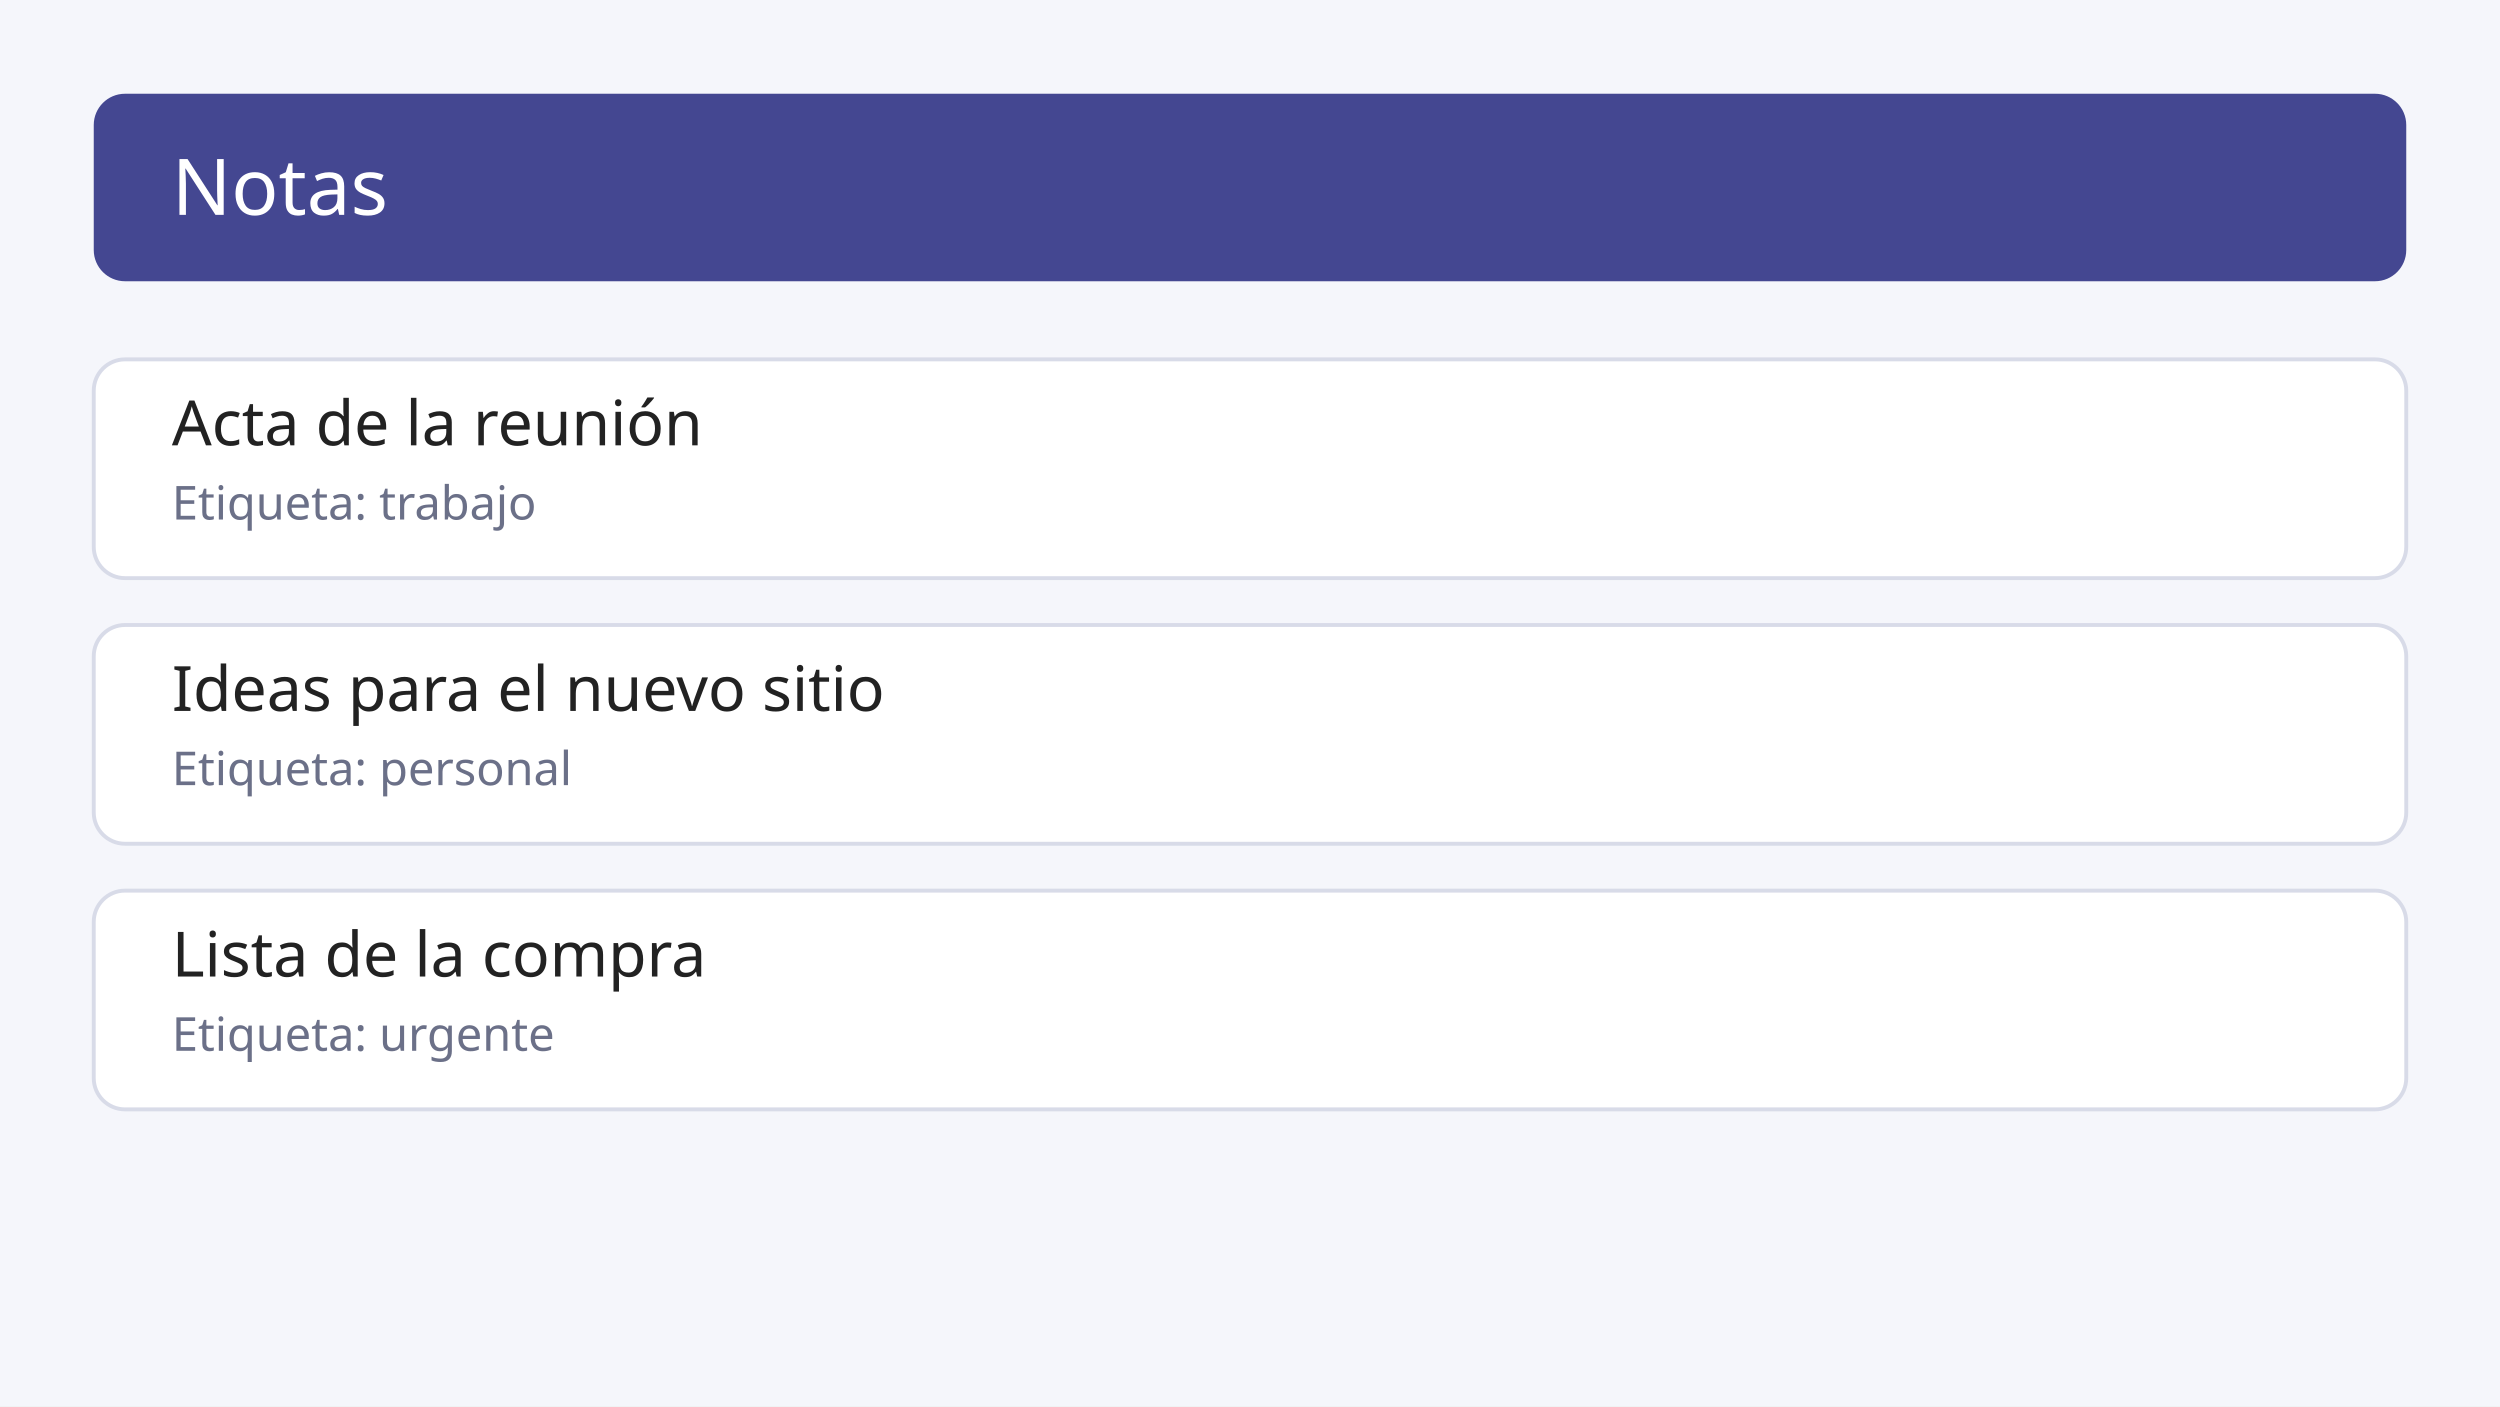
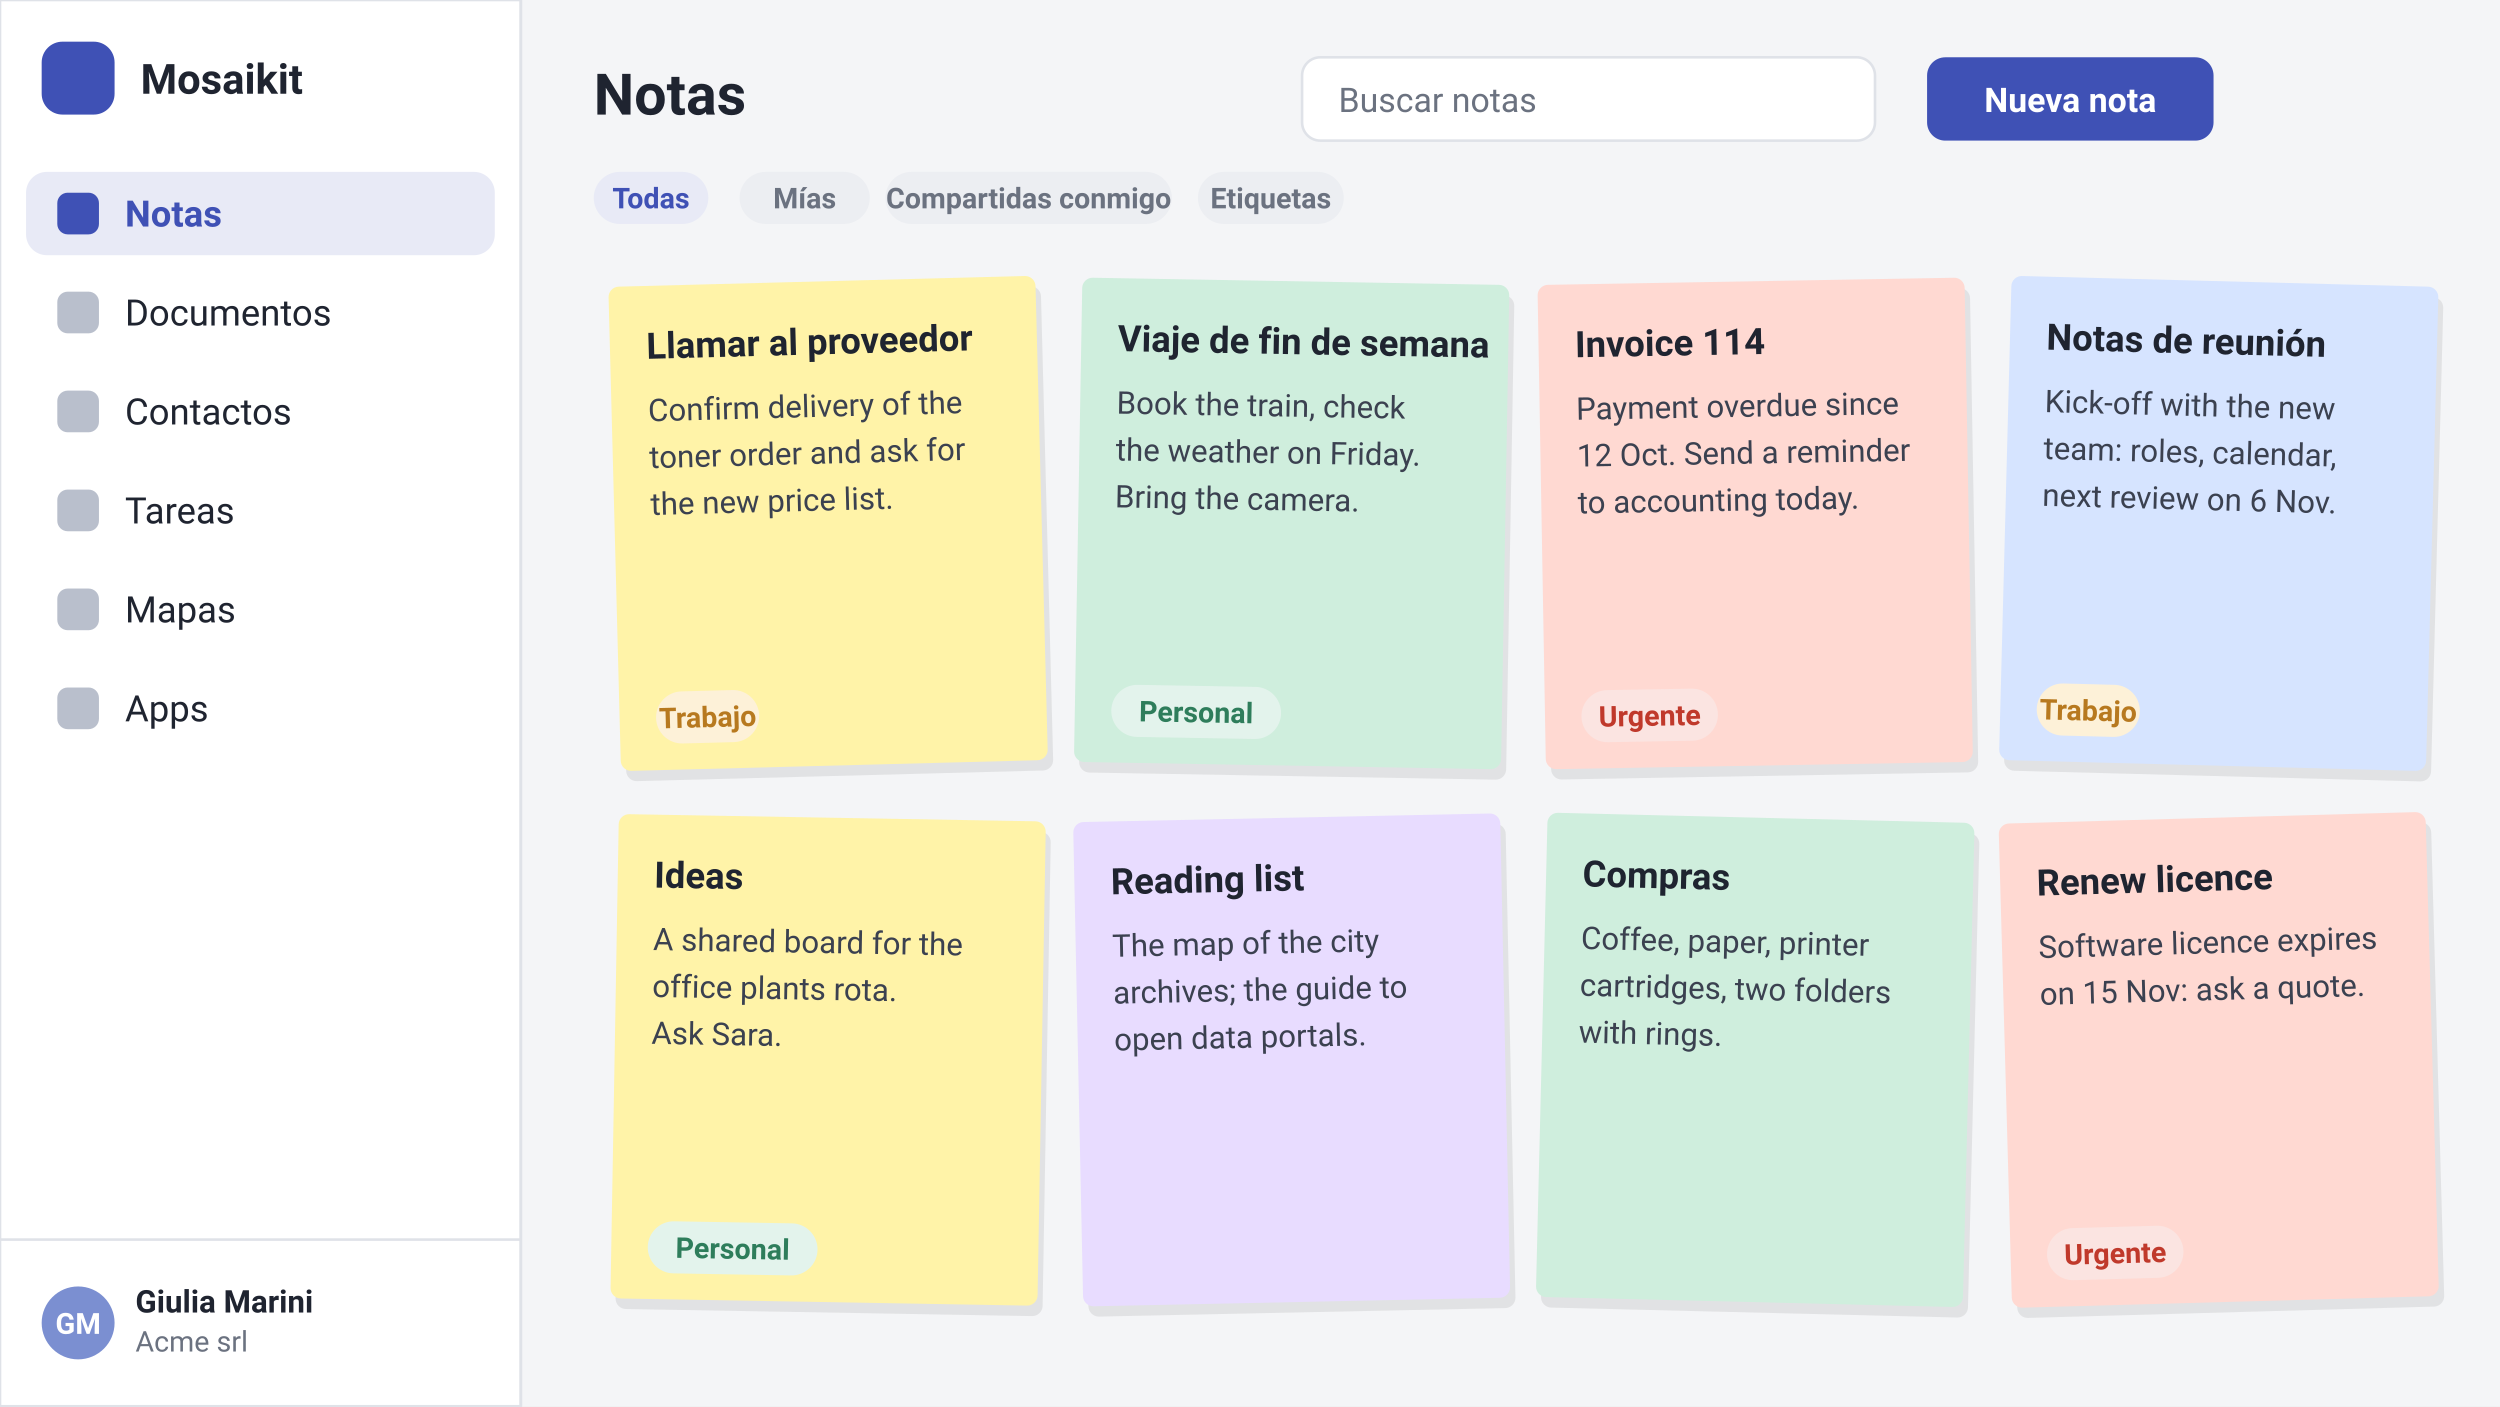
- <svg xmlns="http://www.w3.org/2000/svg" viewBox="0 0 640 360" role="img" aria-label="Notas en español">
-   <rect width="640" height="360" fill="#f5f6fb" />
-   <rect x="24" y="24" width="592" height="48" rx="8" fill="#444791" />
-   <text x="44" y="55" font-family="sans-serif" font-size="20" fill="#fff">Notas</text>
-   <rect x="24" y="92" width="592" height="56" rx="8" fill="#fff" stroke="#d8dbe8" />
-   <text x="44" y="114" font-family="sans-serif" font-size="16" fill="#222">Acta de la reunión</text>
-   <text x="44" y="133" font-family="sans-serif" font-size="12" fill="#6b7088">Etiqueta: trabajo</text>
-   <rect x="24" y="160" width="592" height="56" rx="8" fill="#fff" stroke="#d8dbe8" />
-   <text x="44" y="182" font-family="sans-serif" font-size="16" fill="#222">Ideas para el nuevo sitio</text>
-   <text x="44" y="201" font-family="sans-serif" font-size="12" fill="#6b7088">Etiqueta: personal</text>
-   <rect x="24" y="228" width="592" height="56" rx="8" fill="#fff" stroke="#d8dbe8" />
-   <text x="44" y="250" font-family="sans-serif" font-size="16" fill="#222">Lista de la compra</text>
-   <text x="44" y="269" font-family="sans-serif" font-size="12" fill="#6b7088">Etiqueta: urgente</text>
+ <svg xmlns="http://www.w3.org/2000/svg" viewBox="0 0 960 540" role="img" aria-label="Notas en español" font-family="Segoe UI, Roboto, Helvetica, Arial, sans-serif">
+   <rect width="960" height="540" fill="#f4f5f7" />
+   <rect x="0" y="0" width="200" height="540" rx="0" fill="#ffffff" stroke="#dfe2e8" />
+   <rect x="16" y="16" width="28" height="28" rx="8" fill="#3f51b5" />
+   <text x="54" y="36" font-size="16" fill="#1f2430" font-weight="600">Mosaikit</text>
+   <rect x="10" y="66" width="180" height="32" rx="8" fill="#e8eaf6" />
+   <rect x="22" y="74" width="16" height="16" rx="4" fill="#3f51b5" />
+   <text x="48" y="87" font-size="14" fill="#3f51b5" font-weight="600">Notas</text>
+   <rect x="22" y="112" width="16" height="16" rx="4" fill="#b9bfcc" />
+   <text x="48" y="125" font-size="14" fill="#1f2430">Documentos</text>
+   <rect x="22" y="150" width="16" height="16" rx="4" fill="#b9bfcc" />
+   <text x="48" y="163" font-size="14" fill="#1f2430">Contactos</text>
+   <rect x="22" y="188" width="16" height="16" rx="4" fill="#b9bfcc" />
+   <text x="48" y="201" font-size="14" fill="#1f2430">Tareas</text>
+   <rect x="22" y="226" width="16" height="16" rx="4" fill="#b9bfcc" />
+   <text x="48" y="239" font-size="14" fill="#1f2430">Mapas</text>
+   <rect x="22" y="264" width="16" height="16" rx="4" fill="#b9bfcc" />
+   <text x="48" y="277" font-size="14" fill="#1f2430">Apps</text>
+   <line x1="0" y1="476" x2="200" y2="476" stroke="#dfe2e8" stroke-width="1" />
+   <circle cx="30" cy="508" r="14" fill="#7b8fd1" />
+   <text x="30" y="512.2" font-size="11.2" fill="#fff" font-weight="600" text-anchor="middle">GM</text>
+   <text x="52" y="504" font-size="12" fill="#1f2430" font-weight="600">Giulia Marini</text>
+   <text x="52" y="519" font-size="11" fill="#6b7280">Acme srl</text>
+   <line x1="200" y1="0" x2="200" y2="540" stroke="#dfe2e8" stroke-width="1" />
+   <text x="228" y="44" font-size="22" fill="#1f2430" font-weight="600">Notas</text>
+   <rect x="500" y="22" width="220" height="32" rx="7" fill="#fff" stroke="#dfe2e8" />
+   <text x="514" y="43" font-size="13" fill="#6b7280">Buscar notas</text>
+   <rect x="740" y="22" width="110" height="32" rx="7" fill="#3f51b5" />
+   <text x="795" y="43" font-size="13" fill="#fff" font-weight="600" text-anchor="middle">Nueva nota</text>
+   <rect x="228" y="66" width="44" height="20" rx="10" fill="#e8eaf6" />
+   <text x="250" y="80" font-size="11" fill="#3f51b5" font-weight="600" text-anchor="middle">Todas</text>
+   <rect x="284" y="66" width="50" height="20" rx="10" fill="#eceef2" />
+   <text x="309" y="80" font-size="11" fill="#6b7280" font-weight="600" text-anchor="middle">Mías</text>
+   <rect x="340" y="66" width="110" height="20" rx="10" fill="#eceef2" />
+   <text x="395" y="80" font-size="11" fill="#6b7280" font-weight="600" text-anchor="middle">Compartidas conmigo</text>
+   <rect x="460" y="66" width="56" height="20" rx="10" fill="#eceef2" />
+   <text x="488" y="80" font-size="11" fill="#6b7280" font-weight="600" text-anchor="middle">Etiquetas</text>
+   <g transform="rotate(-1.5 318 201)">
+     <rect x="238" y="112" width="164" height="186" rx="4" fill="#000" fill-opacity="0.08" />
+     <rect x="236" y="108" width="164" height="186" rx="4" fill="#fff3a8" />
+     <text x="250" y="136" font-size="14" fill="#1f2430" font-weight="600">Llamar al proveedor</text>
+     <text x="250" y="160" font-size="12" fill="#3b4150">Confirm delivery of the</text>
+     <text x="250" y="178" font-size="12" fill="#3b4150">toner order and ask for</text>
+     <text x="250" y="196" font-size="12" fill="#3b4150">the new price list.</text>
+     <rect x="250" y="264" width="39.6" height="20" rx="10" fill="#fdf1d8" />
+     <text x="269.8" y="278" font-size="11" fill="#b7791f" font-weight="600" text-anchor="middle">Trabajo</text>
+   </g>
+   <g transform="rotate(1 496 201)">
+     <rect x="416" y="112" width="164" height="186" rx="4" fill="#000" fill-opacity="0.08" />
+     <rect x="414" y="108" width="164" height="186" rx="4" fill="#cfeedd" />
+     <text x="428" y="136" font-size="14" fill="#1f2430" font-weight="600">Viaje de fin de semana</text>
+     <text x="428" y="160" font-size="12" fill="#3b4150">Book the train, check</text>
+     <text x="428" y="178" font-size="12" fill="#3b4150">the weather on Friday.</text>
+     <text x="428" y="196" font-size="12" fill="#3b4150">Bring the camera.</text>
+     <rect x="428" y="264" width="65.2" height="20" rx="10" fill="#e3f3ec" />
+     <text x="460.6" y="278" font-size="11" fill="#2e7d5b" font-weight="600" text-anchor="middle">Personal</text>
+   </g>
+   <g transform="rotate(-1 674 201)">
+     <rect x="594" y="112" width="164" height="186" rx="4" fill="#000" fill-opacity="0.08" />
+     <rect x="592" y="108" width="164" height="186" rx="4" fill="#ffd9d2" />
+     <text x="606" y="136" font-size="14" fill="#1f2430" font-weight="600">Invoice 114</text>
+     <text x="606" y="160" font-size="12" fill="#3b4150">Payment overdue since</text>
+     <text x="606" y="178" font-size="12" fill="#3b4150">12 Oct. Send a reminder</text>
+     <text x="606" y="196" font-size="12" fill="#3b4150">to accounting today.</text>
+     <rect x="606" y="264" width="52.4" height="20" rx="10" fill="#fbe4e1" />
+     <text x="632.2" y="278" font-size="11" fill="#c0392b" font-weight="600" text-anchor="middle">Urgente</text>
+   </g>
+   <g transform="rotate(1.5 852 201)">
+     <rect x="772" y="112" width="164" height="186" rx="4" fill="#000" fill-opacity="0.08" />
+     <rect x="770" y="108" width="164" height="186" rx="4" fill="#d6e4ff" />
+     <text x="784" y="136" font-size="14" fill="#1f2430" font-weight="600">Notas de reunión</text>
+     <text x="784" y="160" font-size="12" fill="#3b4150">Kick-off with the new</text>
+     <text x="784" y="178" font-size="12" fill="#3b4150">team: roles, calendar,</text>
+     <text x="784" y="196" font-size="12" fill="#3b4150">next review on 6 Nov.</text>
+     <rect x="784" y="264" width="39.6" height="20" rx="10" fill="#fdf1d8" />
+     <text x="803.8" y="278" font-size="11" fill="#b7791f" font-weight="600" text-anchor="middle">Trabajo</text>
+   </g>
+   <g transform="rotate(1 318 407)">
+     <rect x="238" y="318" width="164" height="186" rx="4" fill="#000" fill-opacity="0.08" />
+     <rect x="236" y="314" width="164" height="186" rx="4" fill="#fff3a8" />
+     <text x="250" y="342" font-size="14" fill="#1f2430" font-weight="600">Ideas</text>
+     <text x="250" y="366" font-size="12" fill="#3b4150">A shared board for the</text>
+     <text x="250" y="384" font-size="12" fill="#3b4150">office plants rota.</text>
+     <text x="250" y="402" font-size="12" fill="#3b4150">Ask Sara.</text>
+     <rect x="250" y="470" width="65.2" height="20" rx="10" fill="#e3f3ec" />
+     <text x="282.6" y="484" font-size="11" fill="#2e7d5b" font-weight="600" text-anchor="middle">Personal</text>
+   </g>
+   <g transform="rotate(-1.2 496 407)">
+     <rect x="416" y="318" width="164" height="186" rx="4" fill="#000" fill-opacity="0.08" />
+     <rect x="414" y="314" width="164" height="186" rx="4" fill="#e8dcff" />
+     <text x="428" y="342" font-size="14" fill="#1f2430" font-weight="600">Reading list</text>
+     <text x="428" y="366" font-size="12" fill="#3b4150">The map of the city</text>
+     <text x="428" y="384" font-size="12" fill="#3b4150">archives; the guide to</text>
+     <text x="428" y="402" font-size="12" fill="#3b4150">open data portals.</text>
+   </g>
+   <g transform="rotate(1.4 674 407)">
+     <rect x="594" y="318" width="164" height="186" rx="4" fill="#000" fill-opacity="0.08" />
+     <rect x="592" y="314" width="164" height="186" rx="4" fill="#cfeedd" />
+     <text x="606" y="342" font-size="14" fill="#1f2430" font-weight="600">Compras</text>
+     <text x="606" y="366" font-size="12" fill="#3b4150">Coffee, paper, printer</text>
+     <text x="606" y="384" font-size="12" fill="#3b4150">cartridges, two folders</text>
+     <text x="606" y="402" font-size="12" fill="#3b4150">with rings.</text>
+   </g>
+   <g transform="rotate(-1.6 852 407)">
+     <rect x="772" y="318" width="164" height="186" rx="4" fill="#000" fill-opacity="0.08" />
+     <rect x="770" y="314" width="164" height="186" rx="4" fill="#ffd9d2" />
+     <text x="784" y="342" font-size="14" fill="#1f2430" font-weight="600">Renew licence</text>
+     <text x="784" y="366" font-size="12" fill="#3b4150">Software licence expires</text>
+     <text x="784" y="384" font-size="12" fill="#3b4150">on 15 Nov: ask a quote.</text>
+     <rect x="784" y="470" width="52.4" height="20" rx="10" fill="#fbe4e1" />
+     <text x="810.2" y="484" font-size="11" fill="#c0392b" font-weight="600" text-anchor="middle">Urgente</text>
+   </g>
</svg>
